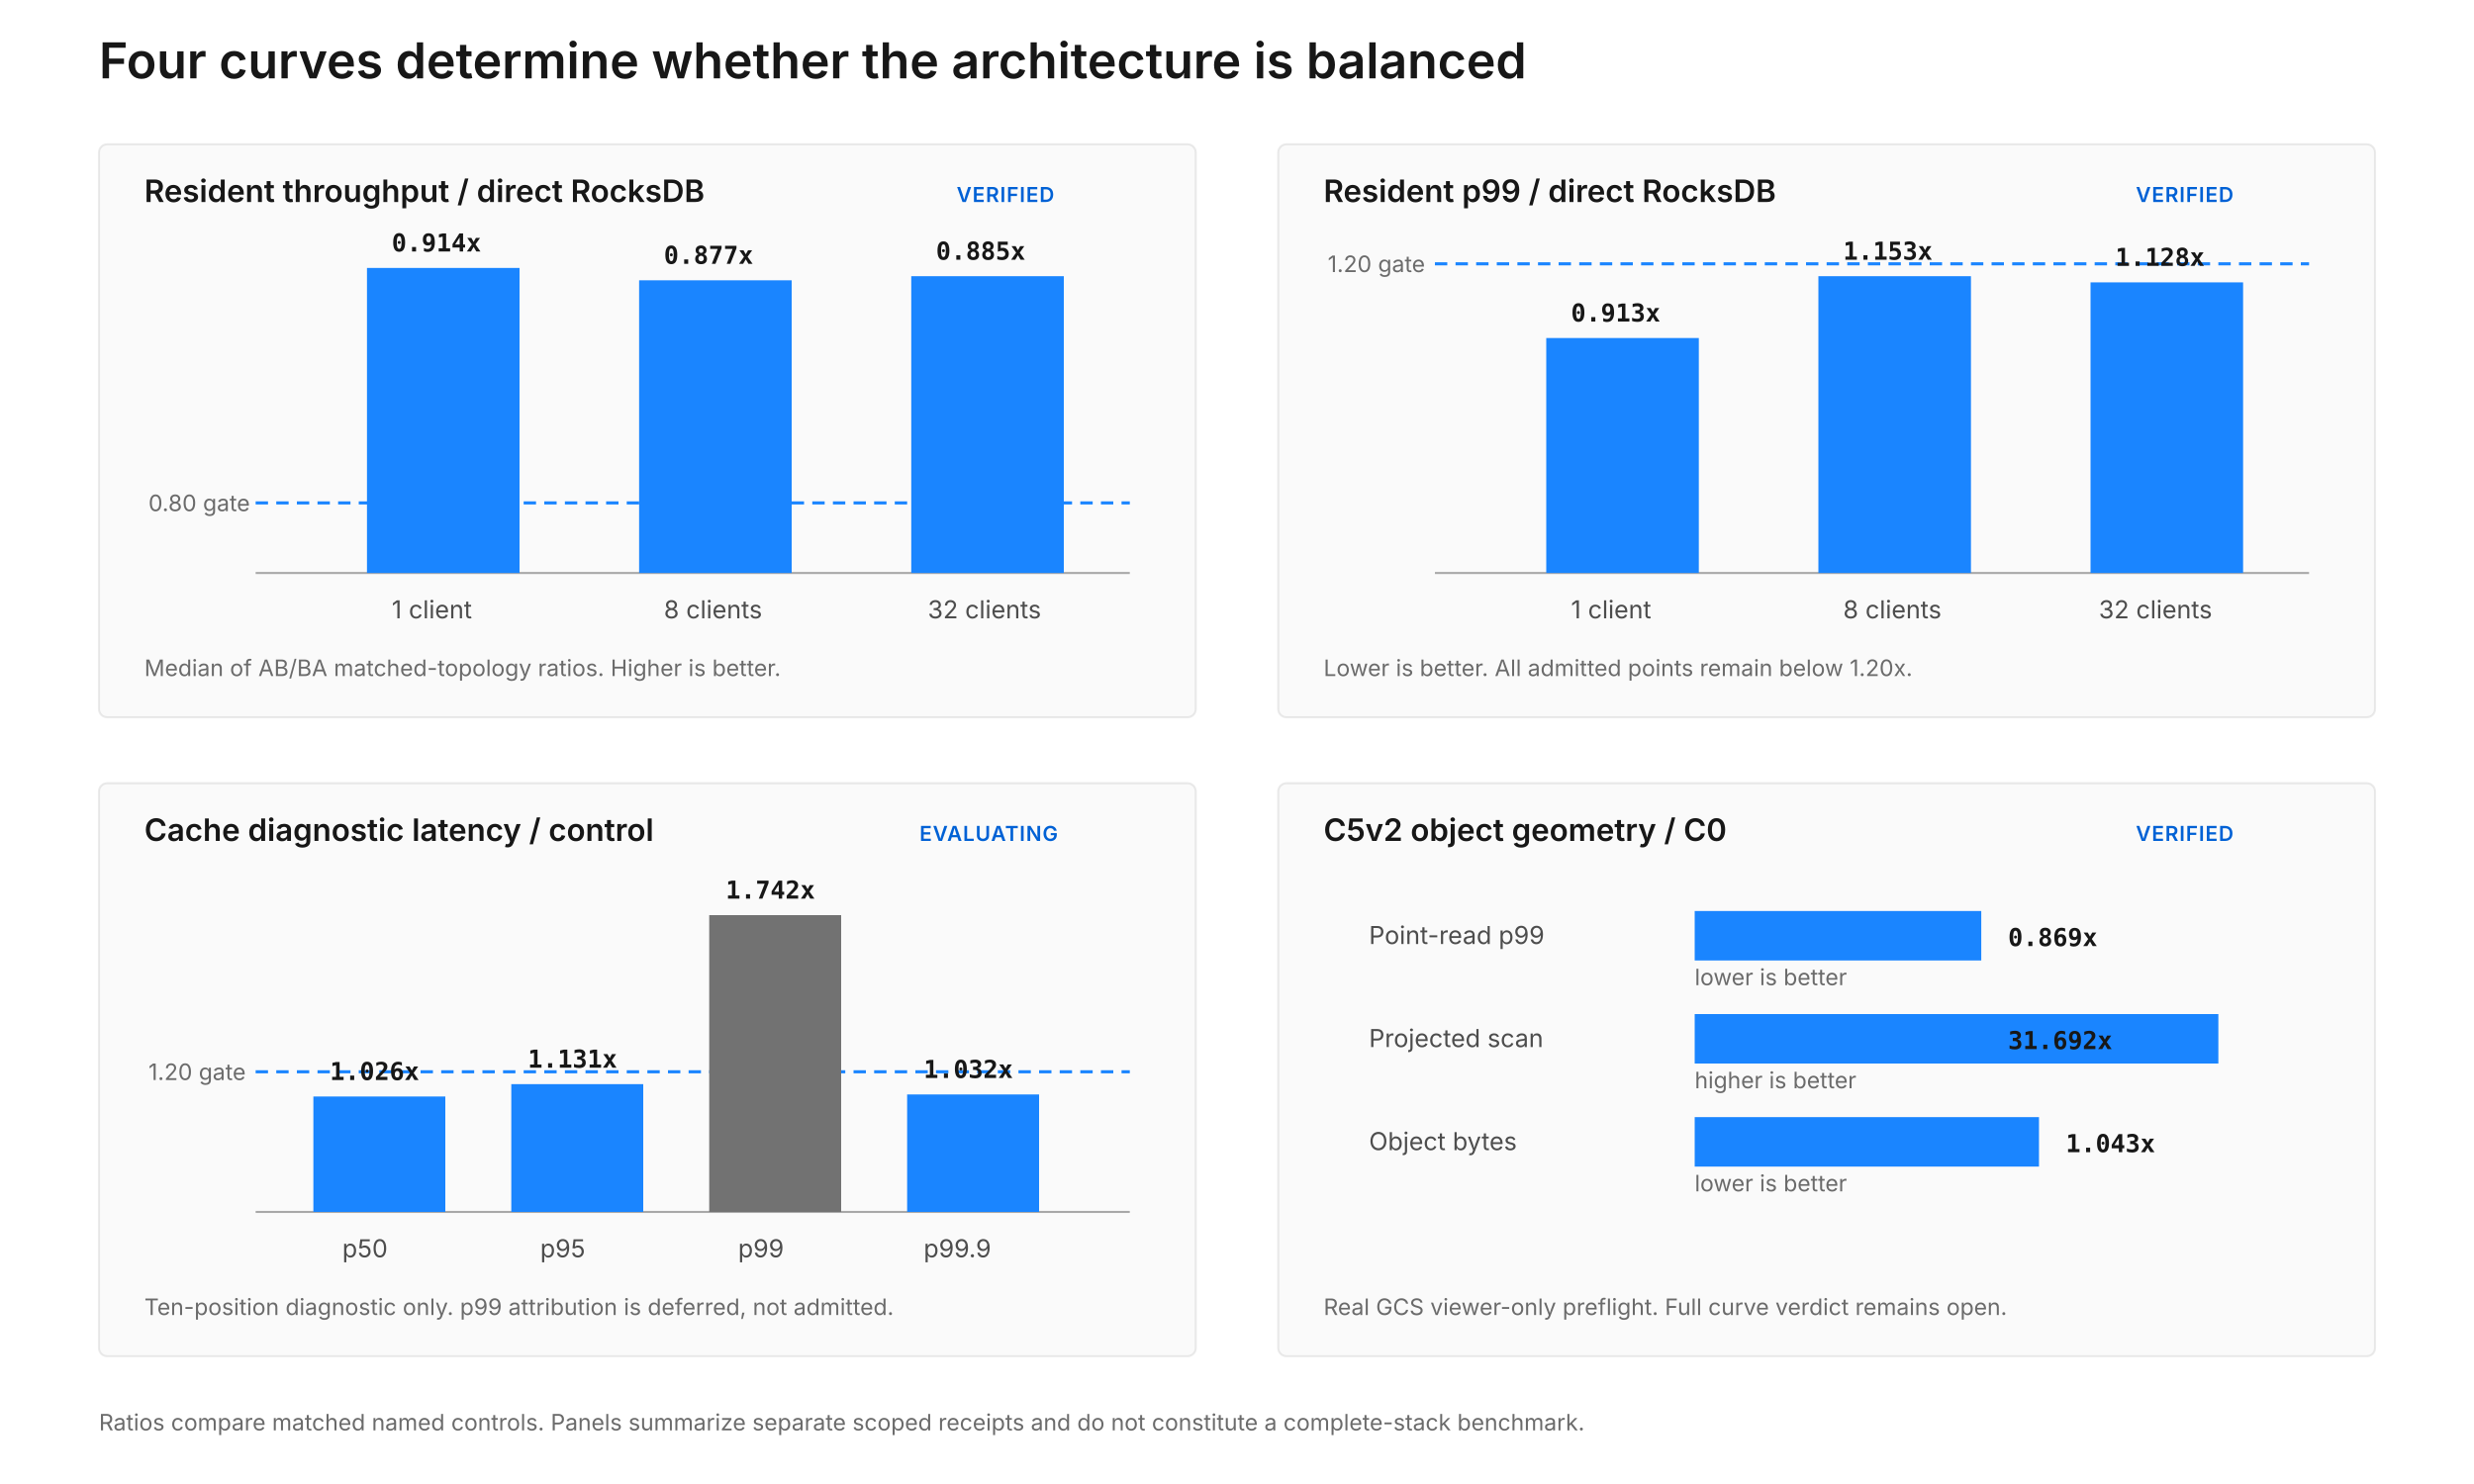
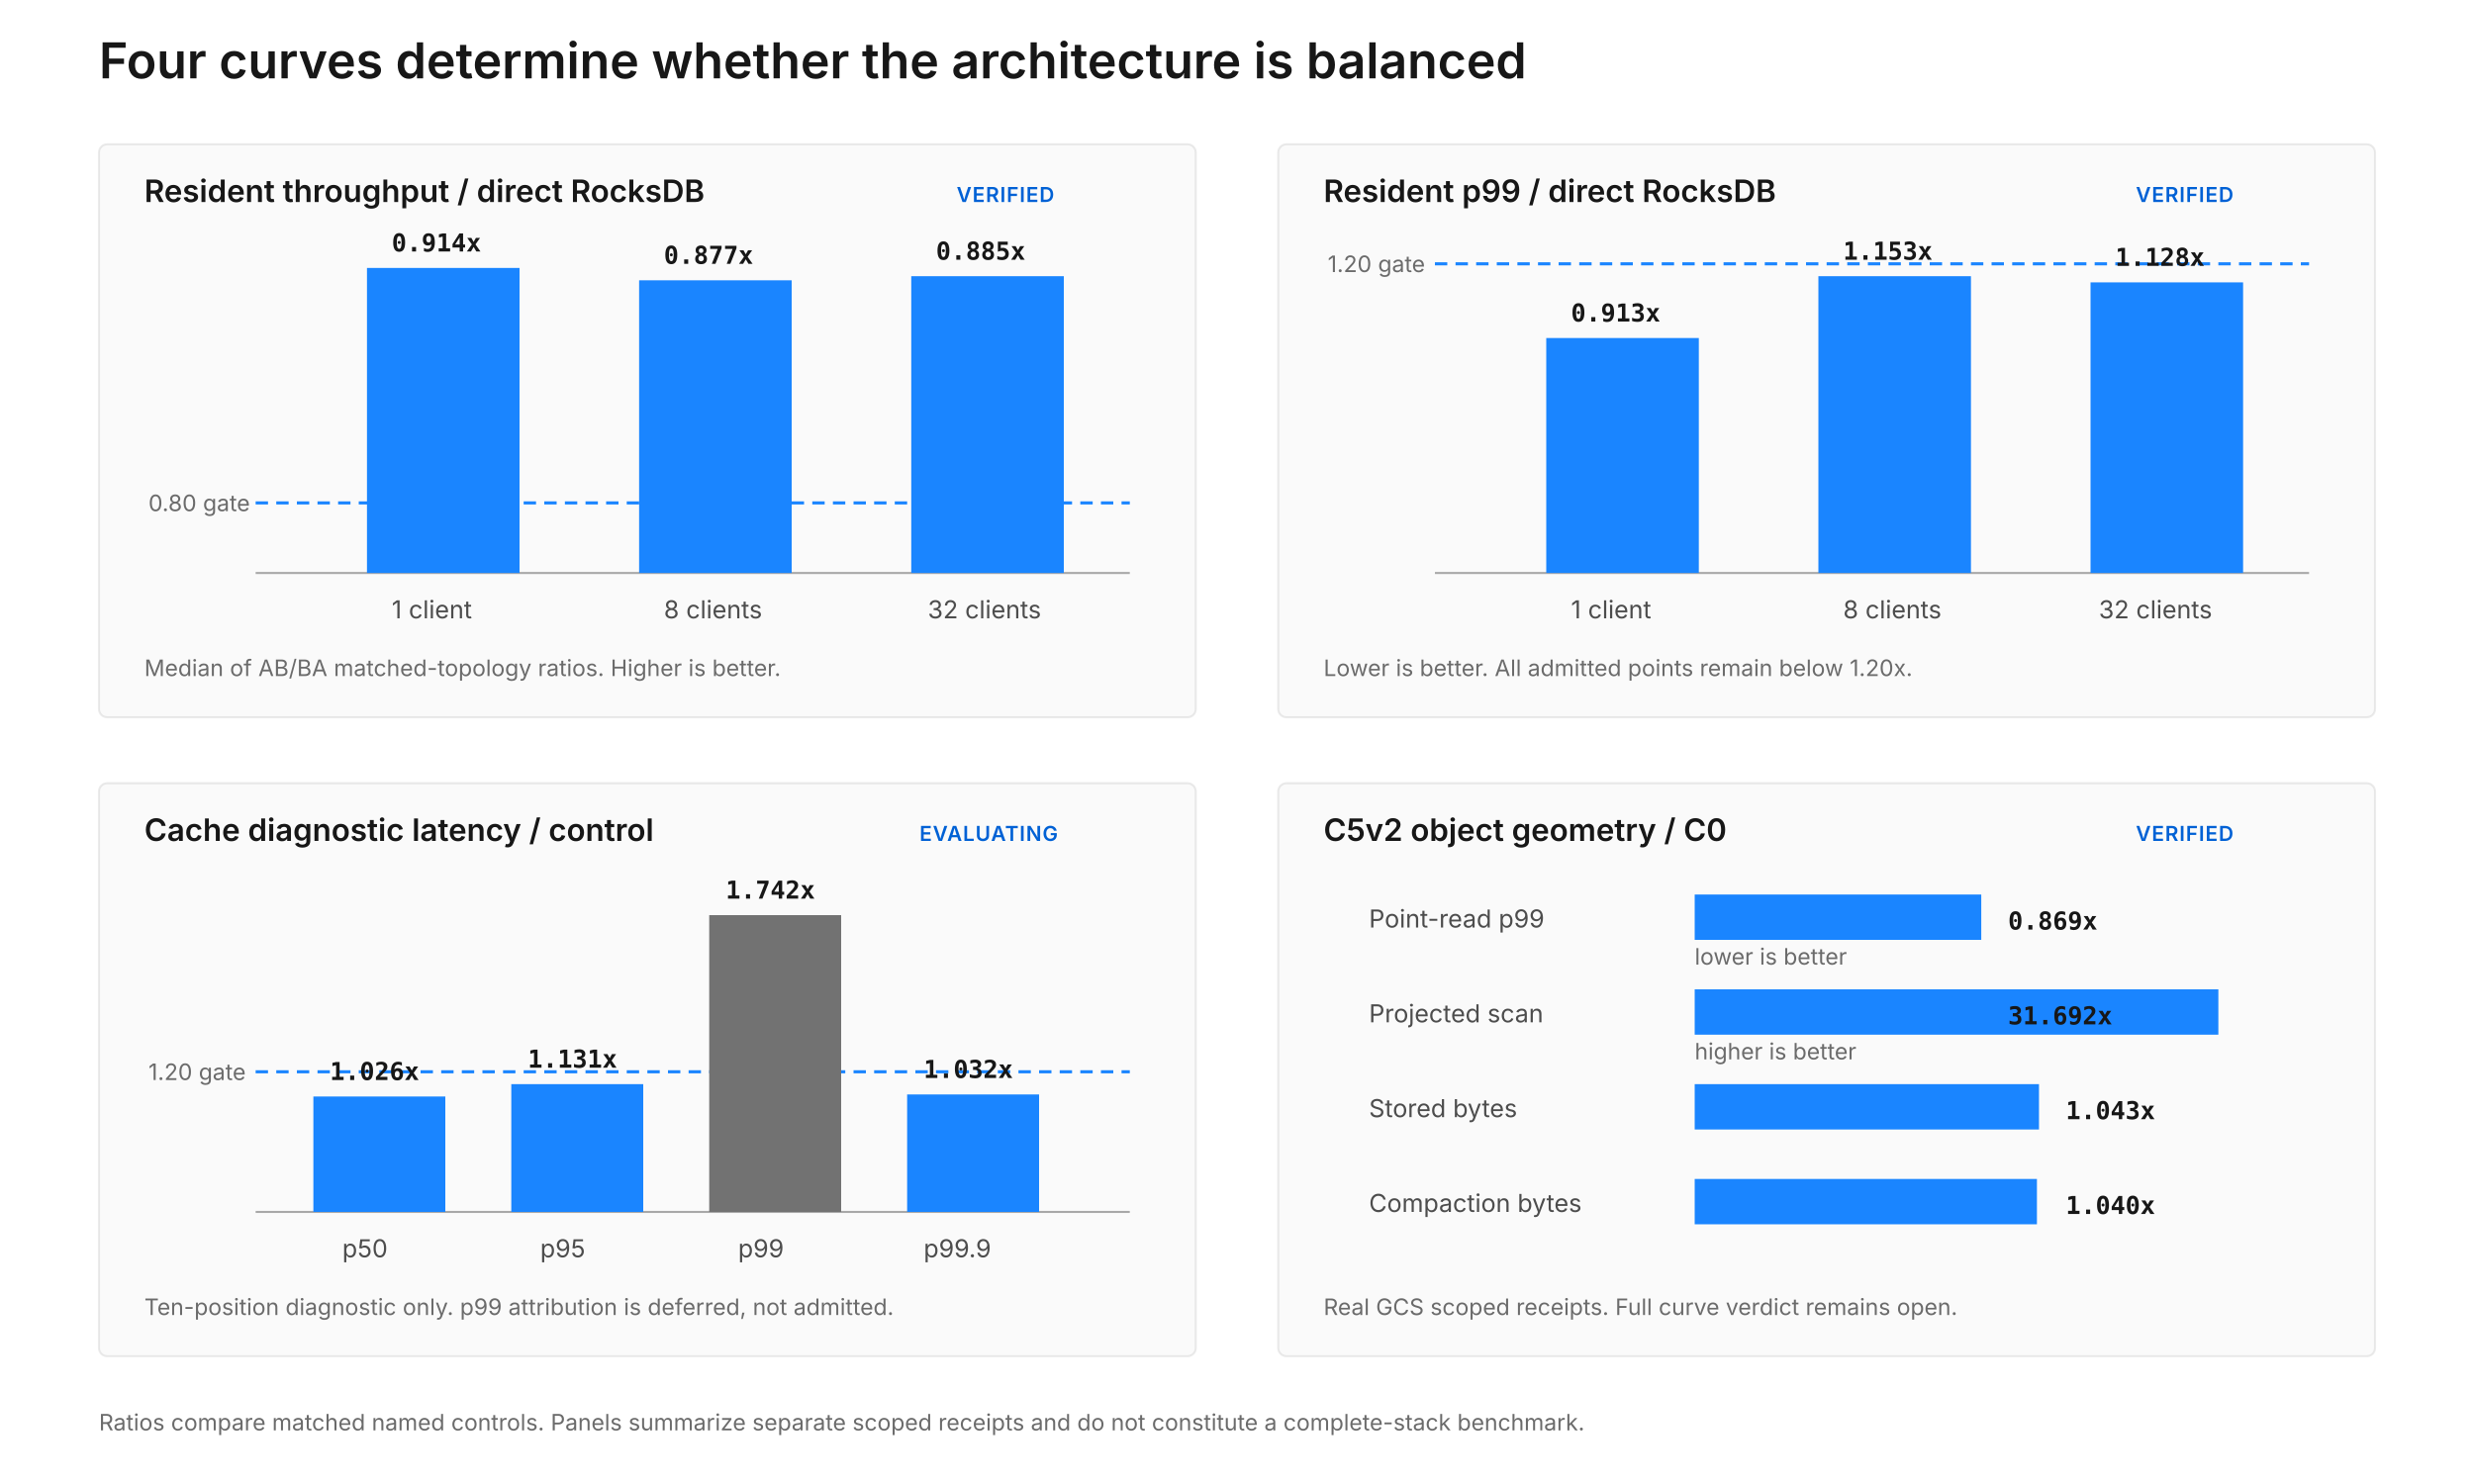
<svg xmlns="http://www.w3.org/2000/svg" width="1200" height="720" viewBox="0 0 1200 720" role="img" aria-labelledby="title desc">
  <defs>
    <style>
      .panel{fill:#fafafa;stroke:#00000014;stroke-width:1}.bar{fill:#1a85ff}.muted{fill:#c9c9c9}.risk{fill:#727272}.line{stroke:#a8a8a8;stroke-width:1}.gate{stroke:#1a85ff;stroke-width:1.5;stroke-dasharray:6 4}.title{font:600 24px system-ui,-apple-system,"Segoe UI",sans-serif;fill:#171717}.head{font:600 15px system-ui,-apple-system,"Segoe UI",sans-serif;fill:#171717}.text{font:400 12px system-ui,-apple-system,"Segoe UI",sans-serif;fill:#4d4d4d}.small{font:400 11px system-ui,-apple-system,"Segoe UI",sans-serif;fill:#6b6b6b}.value{font:600 12px ui-monospace,"SF Mono",Menlo,monospace;fill:#171717}.status{font:600 10px system-ui,-apple-system,"Segoe UI",sans-serif;fill:#0061d5;letter-spacing:.4px}
    </style>
  </defs>
  <text class="title" x="48" y="38">Four curves determine whether the architecture is balanced</text>
  <rect class="panel" x="48" y="70" width="532" height="278" rx="4" />
  <text class="head" x="70" y="98">Resident throughput / direct RocksDB</text>
  <text class="status" x="464" y="98">VERIFIED</text>
  <line class="line" x1="124" y1="278" x2="548" y2="278" />
  <line class="gate" x1="124" y1="244" x2="548" y2="244" />
  <text class="small" x="72" y="248">0.80 gate</text>
  <rect class="bar" x="178" y="130" width="74" height="148" />
  <text class="value" x="190" y="122">0.914x</text>
  <text class="text" x="190" y="300">1 client</text>
  <rect class="bar" x="310" y="136" width="74" height="142" />
  <text class="value" x="322" y="128">0.877x</text>
  <text class="text" x="322" y="300">8 clients</text>
  <rect class="bar" x="442" y="134" width="74" height="144" />
  <text class="value" x="454" y="126">0.885x</text>
  <text class="text" x="450" y="300">32 clients</text>
  <text class="small" x="70" y="328">Median of AB/BA matched-topology ratios. Higher is better.</text>
  <rect class="panel" x="620" y="70" width="532" height="278" rx="4" />
  <text class="head" x="642" y="98">Resident p99 / direct RocksDB</text>
  <text class="status" x="1036" y="98">VERIFIED</text>
  <line class="line" x1="696" y1="278" x2="1120" y2="278" />
  <line class="gate" x1="696" y1="128" x2="1120" y2="128" />
  <text class="small" x="644" y="132">1.20 gate</text>
  <rect class="bar" x="750" y="164" width="74" height="114" />
  <text class="value" x="762" y="156">0.913x</text>
  <text class="text" x="762" y="300">1 client</text>
  <rect class="bar" x="882" y="134" width="74" height="144" />
  <text class="value" x="894" y="126">1.153x</text>
  <text class="text" x="894" y="300">8 clients</text>
  <rect class="bar" x="1014" y="137" width="74" height="141" />
  <text class="value" x="1026" y="129">1.128x</text>
  <text class="text" x="1018" y="300">32 clients</text>
  <text class="small" x="642" y="328">Lower is better. All admitted points remain below 1.20x.</text>
  <rect class="panel" x="48" y="380" width="532" height="278" rx="4" />
  <text class="head" x="70" y="408">Cache diagnostic latency / control</text>
  <text class="status" x="446" y="408">EVALUATING</text>
  <line class="line" x1="124" y1="588" x2="548" y2="588" />
  <line class="gate" x1="124" y1="520" x2="548" y2="520" />
  <text class="small" x="72" y="524">1.20 gate</text>
  <rect class="bar" x="152" y="532" width="64" height="56" />
  <text class="value" x="160" y="524">1.026x</text>
  <text class="text" x="166" y="610">p50</text>
  <rect class="bar" x="248" y="526" width="64" height="62" />
  <text class="value" x="256" y="518">1.131x</text>
  <text class="text" x="262" y="610">p95</text>
  <rect class="risk" x="344" y="444" width="64" height="144" />
  <text class="value" x="352" y="436">1.742x</text>
  <text class="text" x="358" y="610">p99</text>
  <rect class="bar" x="440" y="531" width="64" height="57" />
  <text class="value" x="448" y="523">1.032x</text>
  <text class="text" x="448" y="610">p99.9</text>
  <text class="small" x="70" y="638">Ten-position diagnostic only. p99 attribution is deferred, not admitted.</text>
  <rect class="panel" x="620" y="380" width="532" height="278" rx="4" />
  <text class="head" x="642" y="408">C5v2 object geometry / C0</text>
  <text class="status" x="1036" y="408">VERIFIED</text>
-   <text class="text" x="664" y="458">Point-read p99</text>
-   <rect class="bar" x="822" y="442" width="139" height="24" />
-   <text class="value" x="974" y="459">0.869x</text>
-   <text class="text" x="664" y="508">Projected scan</text>
-   <rect class="bar" x="822" y="492" width="254" height="24" />
-   <text class="value" x="974" y="509">31.692x</text>
-   <text class="text" x="664" y="558">Object bytes</text>
-   <rect class="bar" x="822" y="542" width="167" height="24" />
-   <text class="value" x="1002" y="559">1.043x</text>
-   <text class="small" x="822" y="478">lower is better</text>
-   <text class="small" x="822" y="528">higher is better</text>
-   <text class="small" x="822" y="578">lower is better</text>
-   <text class="small" x="642" y="638">Real GCS viewer-only preflight. Full curve verdict remains open.</text>
+   <text class="text" x="664" y="450">Point-read p99</text>
+   <rect class="bar" x="822" y="434" width="139" height="22" />
+   <text class="value" x="974" y="451">0.869x</text>
+   <text class="text" x="664" y="496">Projected scan</text>
+   <rect class="bar" x="822" y="480" width="254" height="22" />
+   <text class="value" x="974" y="497">31.692x</text>
+   <text class="text" x="664" y="542">Stored bytes</text>
+   <rect class="bar" x="822" y="526" width="167" height="22" />
+   <text class="value" x="1002" y="543">1.043x</text>
+   <text class="text" x="664" y="588">Compaction bytes</text>
+   <rect class="bar" x="822" y="572" width="166" height="22" />
+   <text class="value" x="1002" y="589">1.040x</text>
+   <text class="small" x="822" y="468">lower is better</text>
+   <text class="small" x="822" y="514">higher is better</text>
+   <text class="small" x="642" y="638">Real GCS scoped receipts. Full curve verdict remains open.</text>
  <text class="small" x="48" y="694">Ratios compare matched named controls. Panels summarize separate scoped receipts and do not constitute a complete-stack benchmark.</text>
</svg>
